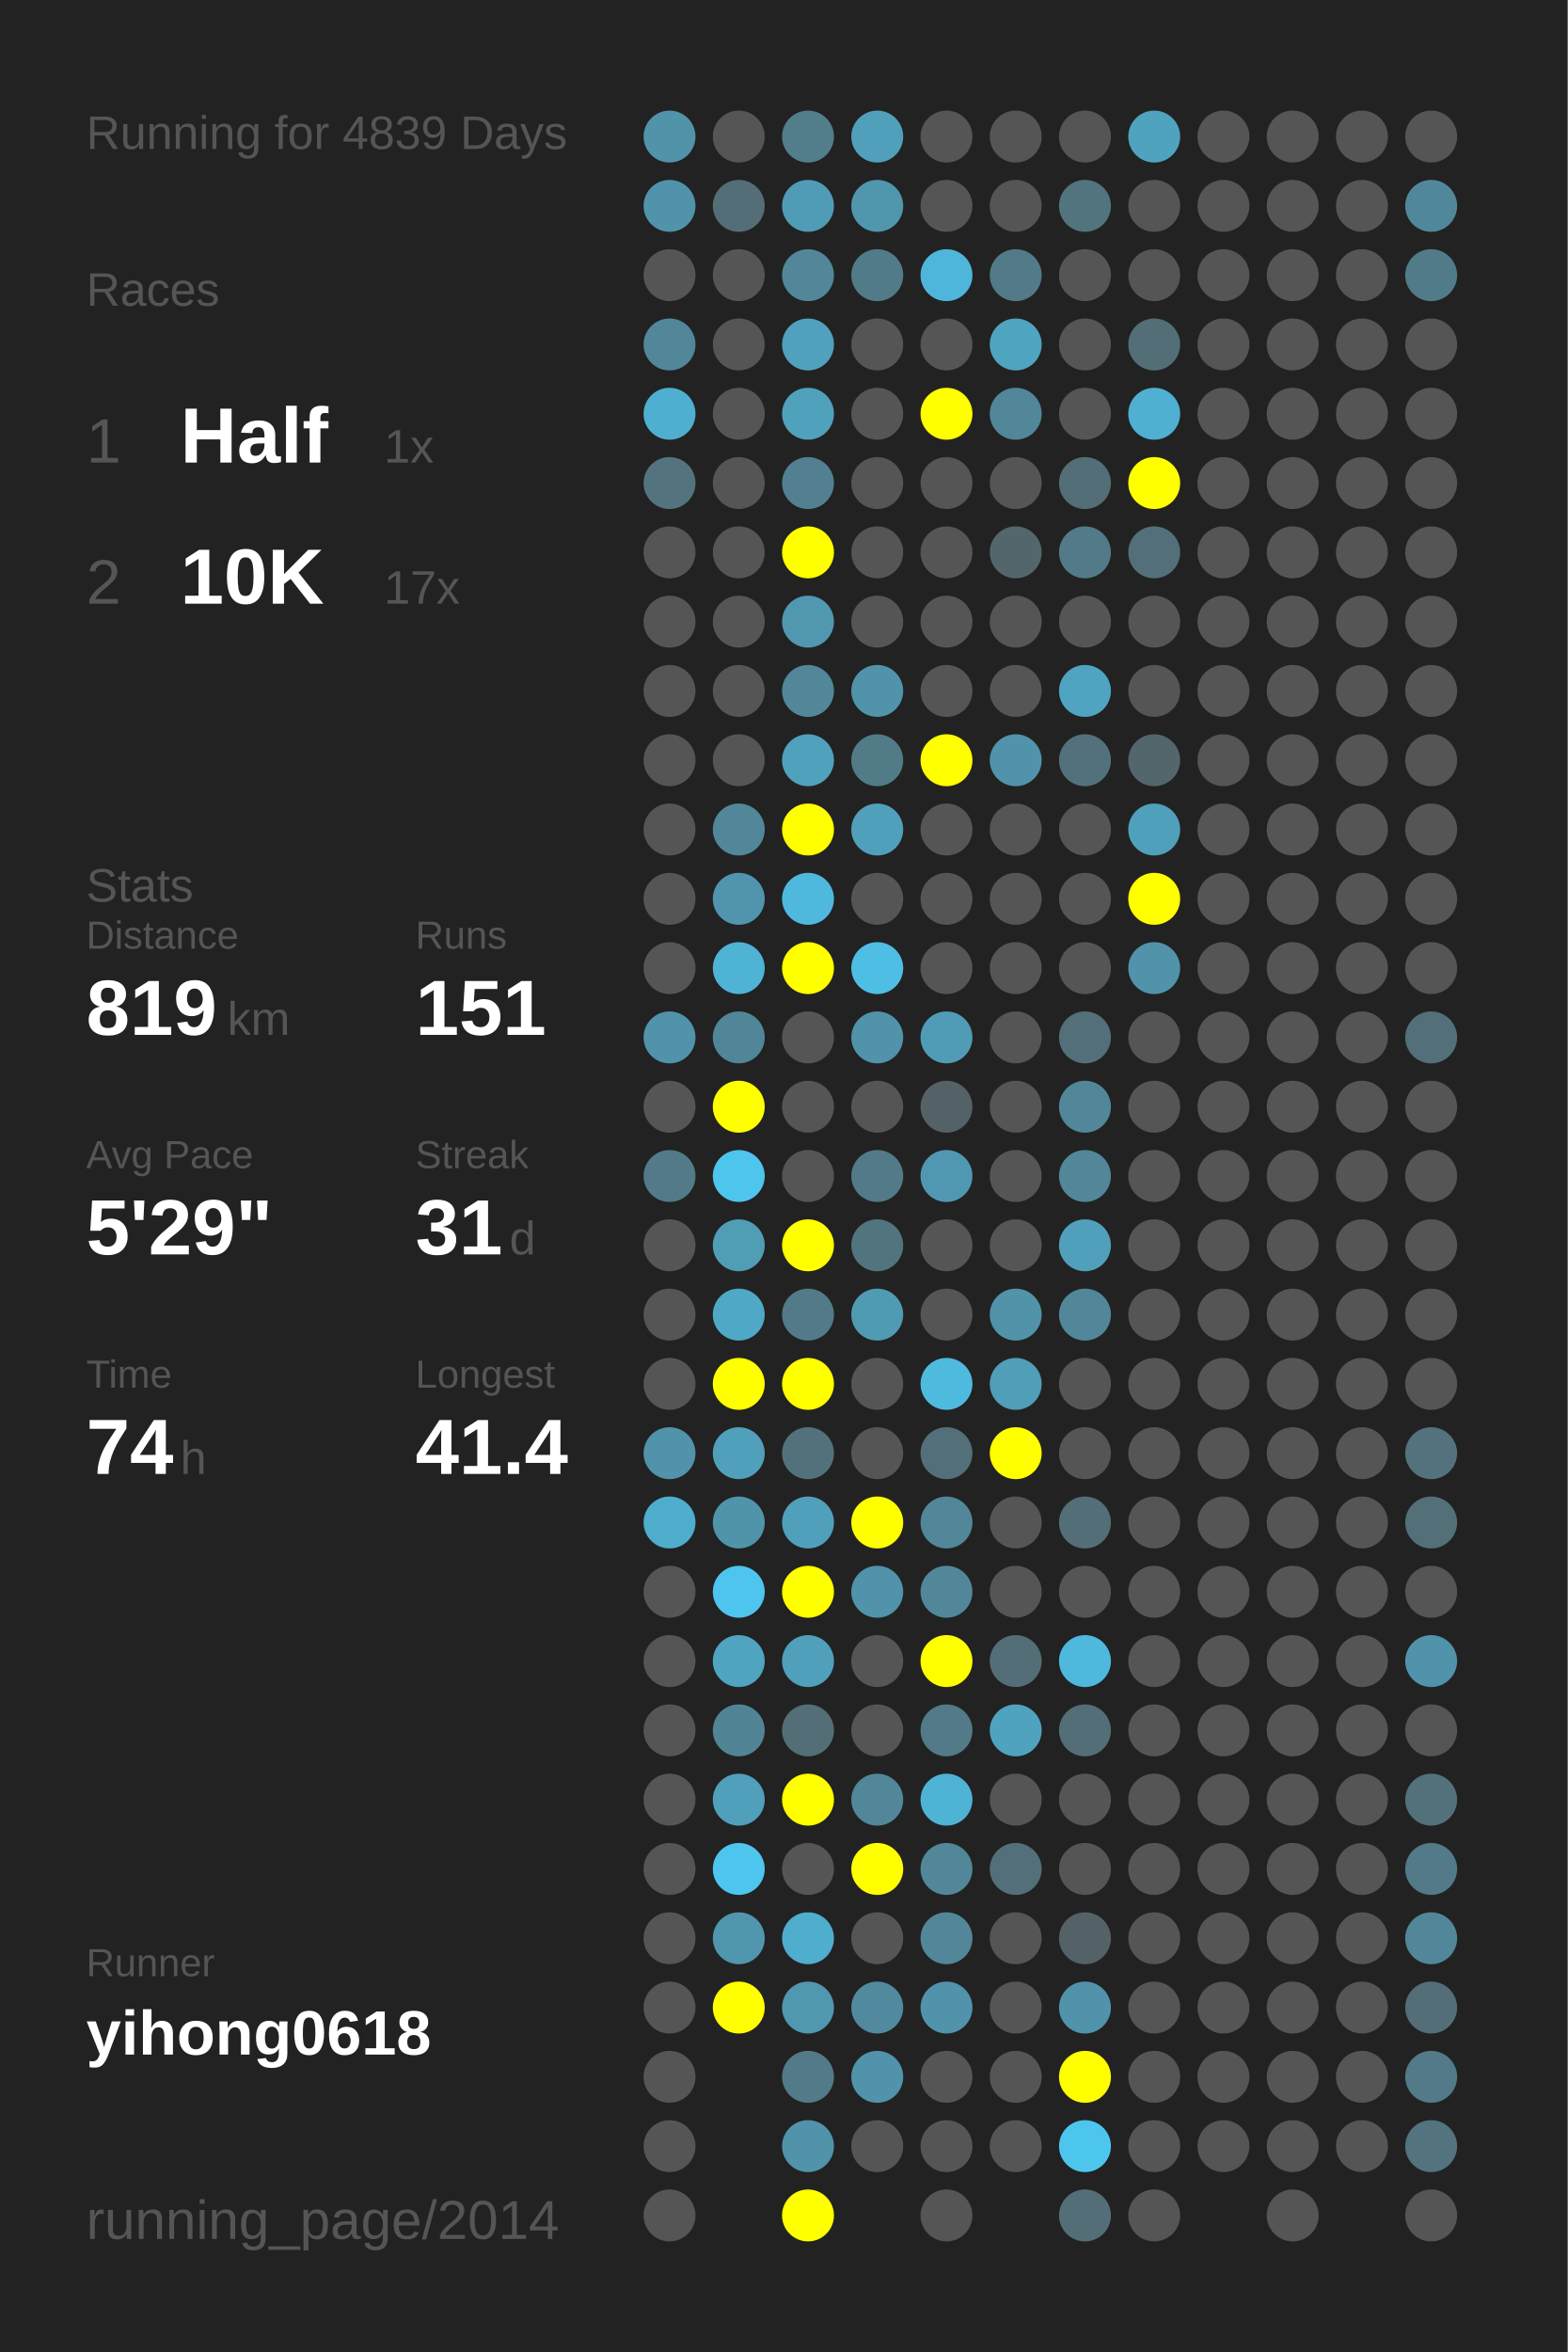
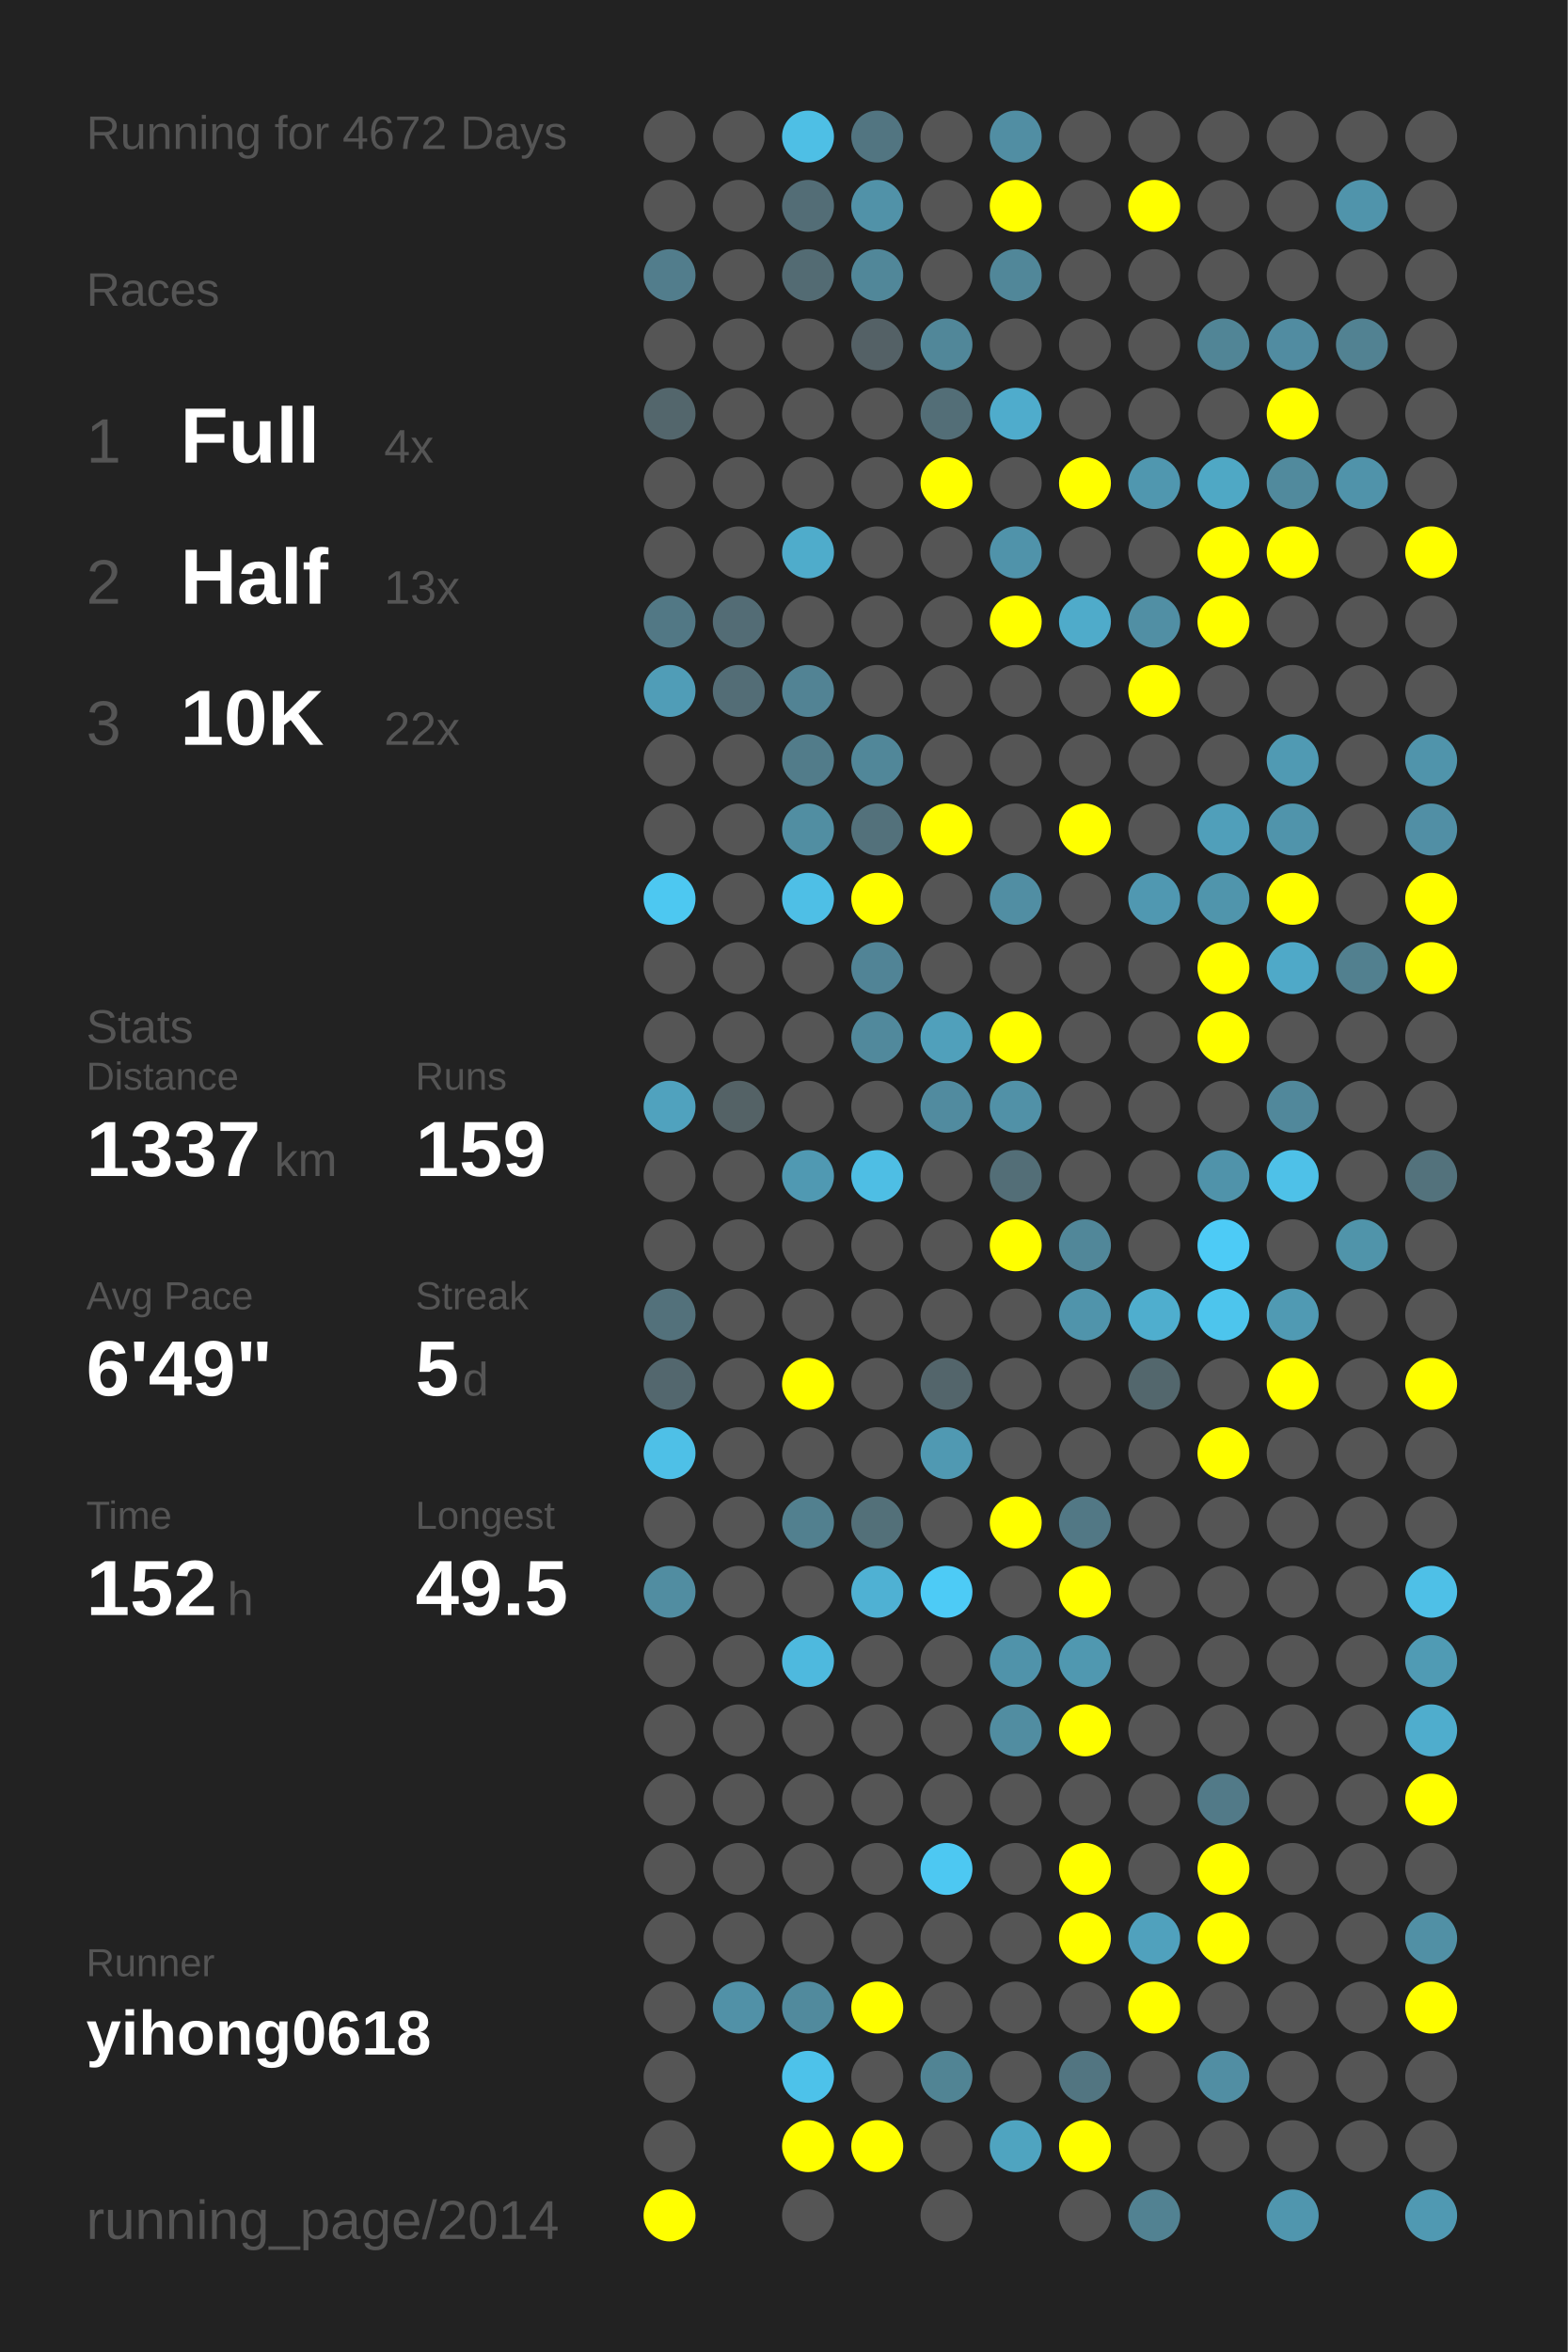
<svg xmlns="http://www.w3.org/2000/svg" baseProfile="full" height="300mm" version="1.1" viewBox="0,0,200,300" width="200mm">
  <defs />
  <rect fill="#222222" height="300" width="200" x="0" y="0" />
-   <text fill="#555555" style="font-size:6px; font-family:Arial;" x="11" y="19">Running for 4839 Days</text>
+   <text fill="#555555" style="font-size:6px; font-family:Arial;" x="11" y="19">Running for 4672 Days</text>
  <text fill="#555555" style="font-size:6px; font-family:Arial;" x="11" y="39">Races</text>
  <text fill="#555555" style="font-size:8px; font-family:Arial;" x="11" y="59">1</text>
-   <text fill="#FFFFFF" style="font-size:10px; font-family:Arial; font-weight:bold;" x="23" y="59">Half</text>
-   <text fill="#555555" style="font-size:6px; font-family:Arial;" x="49" y="59">1x</text>
+   <text fill="#FFFFFF" style="font-size:10px; font-family:Arial; font-weight:bold;" x="23" y="59">Full</text>
+   <text fill="#555555" style="font-size:6px; font-family:Arial;" x="49" y="59">4x</text>
  <text fill="#555555" style="font-size:8px; font-family:Arial;" x="11" y="77">2</text>
-   <text fill="#FFFFFF" style="font-size:10px; font-family:Arial; font-weight:bold;" x="23" y="77">10K</text>
-   <text fill="#555555" style="font-size:6px; font-family:Arial;" x="49" y="77">17x</text>
-   <text fill="#555555" style="font-size:6px; font-family:Arial;" x="11" y="115">Stats</text>
-   <text fill="#555555" style="font-size:5px; font-family:Arial;" x="11" y="121">Distance</text>
-   <text fill="#FFFFFF" style="font-size:10px; font-family:Arial; font-weight:bold;" x="11" y="132">819</text>
-   <text fill="#555555" style="font-size:6px; font-family:Arial;" x="29" y="132">km</text>
-   <text fill="#555555" style="font-size:5px; font-family:Arial;" x="53" y="121">Runs</text>
-   <text fill="#FFFFFF" style="font-size:10px; font-family:Arial; font-weight:bold;" x="53" y="132">151</text>
-   <text fill="#555555" style="font-size:5px; font-family:Arial;" x="11" y="149">Avg Pace</text>
-   <text fill="#FFFFFF" style="font-size:10px; font-family:Arial; font-weight:bold;" x="11" y="160">5'29"</text>
-   <text fill="#555555" style="font-size:5px; font-family:Arial;" x="53" y="149">Streak</text>
-   <text fill="#FFFFFF" style="font-size:10px; font-family:Arial; font-weight:bold;" x="53" y="160">31</text>
-   <text fill="#555555" style="font-size:6px; font-family:Arial;" x="65" y="160">d</text>
-   <text fill="#555555" style="font-size:5px; font-family:Arial;" x="11" y="177">Time</text>
-   <text fill="#FFFFFF" style="font-size:10px; font-family:Arial; font-weight:bold;" x="11" y="188">74</text>
-   <text fill="#555555" style="font-size:6px; font-family:Arial;" x="23" y="188">h</text>
-   <text fill="#555555" style="font-size:5px; font-family:Arial;" x="53" y="177">Longest</text>
-   <text fill="#FFFFFF" style="font-size:10px; font-family:Arial; font-weight:bold;" x="53" y="188">41.4</text>
+   <text fill="#FFFFFF" style="font-size:10px; font-family:Arial; font-weight:bold;" x="23" y="77">Half</text>
+   <text fill="#555555" style="font-size:6px; font-family:Arial;" x="49" y="77">13x</text>
+   <text fill="#555555" style="font-size:8px; font-family:Arial;" x="11" y="95">3</text>
+   <text fill="#FFFFFF" style="font-size:10px; font-family:Arial; font-weight:bold;" x="23" y="95">10K</text>
+   <text fill="#555555" style="font-size:6px; font-family:Arial;" x="49" y="95">22x</text>
+   <text fill="#555555" style="font-size:6px; font-family:Arial;" x="11" y="133">Stats</text>
+   <text fill="#555555" style="font-size:5px; font-family:Arial;" x="11" y="139">Distance</text>
+   <text fill="#FFFFFF" style="font-size:10px; font-family:Arial; font-weight:bold;" x="11" y="150">1337</text>
+   <text fill="#555555" style="font-size:6px; font-family:Arial;" x="35" y="150">km</text>
+   <text fill="#555555" style="font-size:5px; font-family:Arial;" x="53" y="139">Runs</text>
+   <text fill="#FFFFFF" style="font-size:10px; font-family:Arial; font-weight:bold;" x="53" y="150">159</text>
+   <text fill="#555555" style="font-size:5px; font-family:Arial;" x="11" y="167">Avg Pace</text>
+   <text fill="#FFFFFF" style="font-size:10px; font-family:Arial; font-weight:bold;" x="11" y="178">6'49"</text>
+   <text fill="#555555" style="font-size:5px; font-family:Arial;" x="53" y="167">Streak</text>
+   <text fill="#FFFFFF" style="font-size:10px; font-family:Arial; font-weight:bold;" x="53" y="178">5</text>
+   <text fill="#555555" style="font-size:6px; font-family:Arial;" x="59" y="178">d</text>
+   <text fill="#555555" style="font-size:5px; font-family:Arial;" x="11" y="195">Time</text>
+   <text fill="#FFFFFF" style="font-size:10px; font-family:Arial; font-weight:bold;" x="11" y="206">152</text>
+   <text fill="#555555" style="font-size:6px; font-family:Arial;" x="29" y="206">h</text>
+   <text fill="#555555" style="font-size:5px; font-family:Arial;" x="53" y="195">Longest</text>
+   <text fill="#FFFFFF" style="font-size:10px; font-family:Arial; font-weight:bold;" x="53" y="206">49.5</text>
  <text fill="#555555" style="font-size:5px; font-family:Arial;" x="11" y="252.065">Runner</text>
  <text fill="#FFFFFF" style="font-size:8px; font-family:Arial; font-weight:bold;" x="11" y="262.065">yihong0618</text>
  <text fill="#555555" style="font-size:7px; font-family:Arial;" x="11" y="285.581">running_page/2014</text>
-   <circle cx="85.417" cy="17.419" fill="#5193a9" r="3.312" />
-   <circle cx="85.417" cy="26.258" fill="#5093aa" r="3.312" />
-   <circle cx="85.417" cy="35.097" fill="#555555" r="3.312" />
-   <circle cx="85.417" cy="43.935" fill="#518799" r="3.312" />
-   <circle cx="85.417" cy="52.774" fill="#4fafd0" r="3.312" />
-   <circle cx="85.417" cy="61.613" fill="#53747f" r="3.312" />
+   <circle cx="85.417" cy="17.419" fill="#555555" r="3.312" />
+   <circle cx="85.417" cy="26.258" fill="#555555" r="3.312" />
+   <circle cx="85.417" cy="35.097" fill="#527d8c" r="3.312" />
+   <circle cx="85.417" cy="43.935" fill="#555555" r="3.312" />
+   <circle cx="85.417" cy="52.774" fill="#53666c" r="3.312" />
+   <circle cx="85.417" cy="61.613" fill="#555555" r="3.312" />
  <circle cx="85.417" cy="70.452" fill="#555555" r="3.312" />
-   <circle cx="85.417" cy="79.29" fill="#555555" r="3.312" />
-   <circle cx="85.417" cy="88.129" fill="#555555" r="3.312" />
+   <circle cx="85.417" cy="79.29" fill="#527885" r="3.312" />
+   <circle cx="85.417" cy="88.129" fill="#509db7" r="3.312" />
  <circle cx="85.417" cy="96.968" fill="#555555" r="3.312" />
  <circle cx="85.417" cy="105.806" fill="#555555" r="3.312" />
-   <circle cx="85.417" cy="114.645" fill="#555555" r="3.312" />
+   <circle cx="85.417" cy="114.645" fill="#4dc8f1" r="3.312" />
  <circle cx="85.417" cy="123.484" fill="#555555" r="3.312" />
-   <circle cx="85.417" cy="132.323" fill="#5093aa" r="3.312" />
-   <circle cx="85.417" cy="141.161" fill="#555555" r="3.312" />
-   <circle cx="85.417" cy="150" fill="#527a88" r="3.312" />
+   <circle cx="85.417" cy="132.323" fill="#555555" r="3.312" />
+   <circle cx="85.417" cy="141.161" fill="#50a2be" r="3.312" />
+   <circle cx="85.417" cy="150" fill="#555555" r="3.312" />
  <circle cx="85.417" cy="158.839" fill="#555555" r="3.312" />
-   <circle cx="85.417" cy="167.677" fill="#555555" r="3.312" />
-   <circle cx="85.417" cy="176.516" fill="#555555" r="3.312" />
-   <circle cx="85.417" cy="185.355" fill="#5093aa" r="3.312" />
-   <circle cx="85.417" cy="194.194" fill="#4fadcc" r="3.312" />
-   <circle cx="85.417" cy="203.032" fill="#555555" r="3.312" />
+   <circle cx="85.417" cy="167.677" fill="#53717b" r="3.312" />
+   <circle cx="85.417" cy="176.516" fill="#53676e" r="3.312" />
+   <circle cx="85.417" cy="185.355" fill="#4ec0e7" r="3.312" />
+   <circle cx="85.417" cy="194.194" fill="#555555" r="3.312" />
+   <circle cx="85.417" cy="203.032" fill="#518da1" r="3.312" />
  <circle cx="85.417" cy="211.871" fill="#555555" r="3.312" />
  <circle cx="85.417" cy="220.71" fill="#555555" r="3.312" />
  <circle cx="85.417" cy="229.548" fill="#555555" r="3.312" />
  <circle cx="85.417" cy="238.387" fill="#555555" r="3.312" />
  <circle cx="85.417" cy="247.226" fill="#555555" r="3.312" />
  <circle cx="85.417" cy="256.065" fill="#555555" r="3.312" />
  <circle cx="85.417" cy="264.903" fill="#555555" r="3.312" />
  <circle cx="85.417" cy="273.742" fill="#555555" r="3.312" />
-   <circle cx="85.417" cy="282.581" fill="#555555" r="3.312" />
+   <circle cx="85.417" cy="282.581" fill="#FFFF00" r="3.312" />
  <circle cx="94.25" cy="17.419" fill="#555555" r="3.312" />
-   <circle cx="94.25" cy="26.258" fill="#536e77" r="3.312" />
+   <circle cx="94.25" cy="26.258" fill="#555555" r="3.312" />
  <circle cx="94.25" cy="35.097" fill="#555555" r="3.312" />
  <circle cx="94.25" cy="43.935" fill="#555555" r="3.312" />
  <circle cx="94.25" cy="52.774" fill="#555555" r="3.312" />
  <circle cx="94.25" cy="61.613" fill="#555555" r="3.312" />
  <circle cx="94.25" cy="70.452" fill="#555555" r="3.312" />
-   <circle cx="94.25" cy="79.29" fill="#555555" r="3.312" />
-   <circle cx="94.25" cy="88.129" fill="#555555" r="3.312" />
+   <circle cx="94.25" cy="79.29" fill="#536c75" r="3.312" />
+   <circle cx="94.25" cy="88.129" fill="#536d76" r="3.312" />
  <circle cx="94.25" cy="96.968" fill="#555555" r="3.312" />
-   <circle cx="94.25" cy="105.806" fill="#518799" r="3.312" />
-   <circle cx="94.25" cy="114.645" fill="#5095ad" r="3.312" />
-   <circle cx="94.25" cy="123.484" fill="#4eb3d5" r="3.312" />
-   <circle cx="94.25" cy="132.323" fill="#518698" r="3.312" />
-   <circle cx="94.25" cy="141.161" fill="#FFFF00" r="3.312" />
-   <circle cx="94.25" cy="150" fill="#4dc5ed" r="3.312" />
-   <circle cx="94.25" cy="158.839" fill="#509db6" r="3.312" />
-   <circle cx="94.25" cy="167.677" fill="#4fa8c5" r="3.312" />
-   <circle cx="94.25" cy="176.516" fill="#FFFF00" r="3.312" />
-   <circle cx="94.25" cy="185.355" fill="#50a0bb" r="3.312" />
-   <circle cx="94.25" cy="194.194" fill="#5094aa" r="3.312" />
-   <circle cx="94.25" cy="203.032" fill="#4dc5ee" r="3.312" />
-   <circle cx="94.25" cy="211.871" fill="#4fa4c0" r="3.312" />
-   <circle cx="94.25" cy="220.71" fill="#518495" r="3.312" />
-   <circle cx="94.25" cy="229.548" fill="#50a0bb" r="3.312" />
-   <circle cx="94.25" cy="238.387" fill="#4dc5ee" r="3.312" />
-   <circle cx="94.25" cy="247.226" fill="#5096ae" r="3.312" />
-   <circle cx="94.25" cy="256.065" fill="#FFFF00" r="3.312" />
-   <circle cx="103.083" cy="17.419" fill="#527e8c" r="3.312" />
-   <circle cx="103.083" cy="26.258" fill="#509cb6" r="3.312" />
-   <circle cx="103.083" cy="35.097" fill="#518799" r="3.312" />
-   <circle cx="103.083" cy="43.935" fill="#50a1bd" r="3.312" />
-   <circle cx="103.083" cy="52.774" fill="#50a1bc" r="3.312" />
-   <circle cx="103.083" cy="61.613" fill="#528090" r="3.312" />
-   <circle cx="103.083" cy="70.452" fill="#FFFF00" r="3.312" />
-   <circle cx="103.083" cy="79.29" fill="#5097af" r="3.312" />
-   <circle cx="103.083" cy="88.129" fill="#518799" r="3.312" />
-   <circle cx="103.083" cy="96.968" fill="#50a1bc" r="3.312" />
-   <circle cx="103.083" cy="105.806" fill="#FFFF00" r="3.312" />
-   <circle cx="103.083" cy="114.645" fill="#4eb9dd" r="3.312" />
-   <circle cx="103.083" cy="123.484" fill="#FFFF00" r="3.312" />
+   <circle cx="94.25" cy="105.806" fill="#555555" r="3.312" />
+   <circle cx="94.25" cy="114.645" fill="#555555" r="3.312" />
+   <circle cx="94.25" cy="123.484" fill="#555555" r="3.312" />
+   <circle cx="94.25" cy="132.323" fill="#555555" r="3.312" />
+   <circle cx="94.25" cy="141.161" fill="#546266" r="3.312" />
+   <circle cx="94.25" cy="150" fill="#555555" r="3.312" />
+   <circle cx="94.25" cy="158.839" fill="#555555" r="3.312" />
+   <circle cx="94.25" cy="167.677" fill="#555555" r="3.312" />
+   <circle cx="94.25" cy="176.516" fill="#555555" r="3.312" />
+   <circle cx="94.25" cy="185.355" fill="#555555" r="3.312" />
+   <circle cx="94.25" cy="194.194" fill="#555555" r="3.312" />
+   <circle cx="94.25" cy="203.032" fill="#555555" r="3.312" />
+   <circle cx="94.25" cy="211.871" fill="#555555" r="3.312" />
+   <circle cx="94.25" cy="220.71" fill="#555555" r="3.312" />
+   <circle cx="94.25" cy="229.548" fill="#555555" r="3.312" />
+   <circle cx="94.25" cy="238.387" fill="#555555" r="3.312" />
+   <circle cx="94.25" cy="247.226" fill="#555555" r="3.312" />
+   <circle cx="94.25" cy="256.065" fill="#5191a7" r="3.312" />
+   <circle cx="103.083" cy="17.419" fill="#4ebfe5" r="3.312" />
+   <circle cx="103.083" cy="26.258" fill="#536d76" r="3.312" />
+   <circle cx="103.083" cy="35.097" fill="#536b73" r="3.312" />
+   <circle cx="103.083" cy="43.935" fill="#555555" r="3.312" />
+   <circle cx="103.083" cy="52.774" fill="#555555" r="3.312" />
+   <circle cx="103.083" cy="61.613" fill="#555555" r="3.312" />
+   <circle cx="103.083" cy="70.452" fill="#4faccb" r="3.312" />
+   <circle cx="103.083" cy="79.29" fill="#555555" r="3.312" />
+   <circle cx="103.083" cy="88.129" fill="#528394" r="3.312" />
+   <circle cx="103.083" cy="96.968" fill="#527c8a" r="3.312" />
+   <circle cx="103.083" cy="105.806" fill="#518ea2" r="3.312" />
+   <circle cx="103.083" cy="114.645" fill="#4ebfe6" r="3.312" />
+   <circle cx="103.083" cy="123.484" fill="#555555" r="3.312" />
  <circle cx="103.083" cy="132.323" fill="#555555" r="3.312" />
  <circle cx="103.083" cy="141.161" fill="#555555" r="3.312" />
-   <circle cx="103.083" cy="150" fill="#555555" r="3.312" />
-   <circle cx="103.083" cy="158.839" fill="#FFFF00" r="3.312" />
-   <circle cx="103.083" cy="167.677" fill="#527a88" r="3.312" />
+   <circle cx="103.083" cy="150" fill="#5099b2" r="3.312" />
+   <circle cx="103.083" cy="158.839" fill="#555555" r="3.312" />
+   <circle cx="103.083" cy="167.677" fill="#555555" r="3.312" />
  <circle cx="103.083" cy="176.516" fill="#FFFF00" r="3.312" />
-   <circle cx="103.083" cy="185.355" fill="#53717b" r="3.312" />
-   <circle cx="103.083" cy="194.194" fill="#50a0bb" r="3.312" />
-   <circle cx="103.083" cy="203.032" fill="#FFFF00" r="3.312" />
-   <circle cx="103.083" cy="211.871" fill="#50a0bb" r="3.312" />
-   <circle cx="103.083" cy="220.71" fill="#536e77" r="3.312" />
-   <circle cx="103.083" cy="229.548" fill="#FFFF00" r="3.312" />
+   <circle cx="103.083" cy="185.355" fill="#555555" r="3.312" />
+   <circle cx="103.083" cy="194.194" fill="#52808f" r="3.312" />
+   <circle cx="103.083" cy="203.032" fill="#555555" r="3.312" />
+   <circle cx="103.083" cy="211.871" fill="#4eb9de" r="3.312" />
+   <circle cx="103.083" cy="220.71" fill="#555555" r="3.312" />
+   <circle cx="103.083" cy="229.548" fill="#555555" r="3.312" />
  <circle cx="103.083" cy="238.387" fill="#555555" r="3.312" />
-   <circle cx="103.083" cy="247.226" fill="#4fadcd" r="3.312" />
-   <circle cx="103.083" cy="256.065" fill="#5097b0" r="3.312" />
-   <circle cx="103.083" cy="264.903" fill="#527a88" r="3.312" />
-   <circle cx="103.083" cy="273.742" fill="#5093aa" r="3.312" />
-   <circle cx="103.083" cy="282.581" fill="#FFFF00" r="3.312" />
-   <circle cx="111.917" cy="17.419" fill="#50a0bb" r="3.312" />
-   <circle cx="111.917" cy="26.258" fill="#5097ae" r="3.312" />
-   <circle cx="111.917" cy="35.097" fill="#527b89" r="3.312" />
-   <circle cx="111.917" cy="43.935" fill="#555555" r="3.312" />
+   <circle cx="103.083" cy="247.226" fill="#555555" r="3.312" />
+   <circle cx="103.083" cy="256.065" fill="#518a9d" r="3.312" />
+   <circle cx="103.083" cy="264.903" fill="#4dc2ea" r="3.312" />
+   <circle cx="103.083" cy="273.742" fill="#FFFF00" r="3.312" />
+   <circle cx="103.083" cy="282.581" fill="#555555" r="3.312" />
+   <circle cx="111.917" cy="17.419" fill="#527581" r="3.312" />
+   <circle cx="111.917" cy="26.258" fill="#5192a8" r="3.312" />
+   <circle cx="111.917" cy="35.097" fill="#518799" r="3.312" />
+   <circle cx="111.917" cy="43.935" fill="#546166" r="3.312" />
  <circle cx="111.917" cy="52.774" fill="#555555" r="3.312" />
  <circle cx="111.917" cy="61.613" fill="#555555" r="3.312" />
  <circle cx="111.917" cy="70.452" fill="#555555" r="3.312" />
  <circle cx="111.917" cy="79.29" fill="#555555" r="3.312" />
-   <circle cx="111.917" cy="88.129" fill="#5093aa" r="3.312" />
-   <circle cx="111.917" cy="96.968" fill="#527b88" r="3.312" />
-   <circle cx="111.917" cy="105.806" fill="#50a0bb" r="3.312" />
-   <circle cx="111.917" cy="114.645" fill="#555555" r="3.312" />
-   <circle cx="111.917" cy="123.484" fill="#4ebee4" r="3.312" />
-   <circle cx="111.917" cy="132.323" fill="#5093aa" r="3.312" />
+   <circle cx="111.917" cy="88.129" fill="#555555" r="3.312" />
+   <circle cx="111.917" cy="96.968" fill="#518799" r="3.312" />
+   <circle cx="111.917" cy="105.806" fill="#53717b" r="3.312" />
+   <circle cx="111.917" cy="114.645" fill="#FFFF00" r="3.312" />
+   <circle cx="111.917" cy="123.484" fill="#518496" r="3.312" />
+   <circle cx="111.917" cy="132.323" fill="#51899c" r="3.312" />
  <circle cx="111.917" cy="141.161" fill="#555555" r="3.312" />
-   <circle cx="111.917" cy="150" fill="#527a88" r="3.312" />
-   <circle cx="111.917" cy="158.839" fill="#52747f" r="3.312" />
-   <circle cx="111.917" cy="167.677" fill="#509bb4" r="3.312" />
+   <circle cx="111.917" cy="150" fill="#4ebee4" r="3.312" />
+   <circle cx="111.917" cy="158.839" fill="#555555" r="3.312" />
+   <circle cx="111.917" cy="167.677" fill="#555555" r="3.312" />
  <circle cx="111.917" cy="176.516" fill="#555555" r="3.312" />
  <circle cx="111.917" cy="185.355" fill="#555555" r="3.312" />
-   <circle cx="111.917" cy="194.194" fill="#FFFF00" r="3.312" />
-   <circle cx="111.917" cy="203.032" fill="#5093aa" r="3.312" />
+   <circle cx="111.917" cy="194.194" fill="#537079" r="3.312" />
+   <circle cx="111.917" cy="203.032" fill="#4fb1d3" r="3.312" />
  <circle cx="111.917" cy="211.871" fill="#555555" r="3.312" />
  <circle cx="111.917" cy="220.71" fill="#555555" r="3.312" />
-   <circle cx="111.917" cy="229.548" fill="#518799" r="3.312" />
-   <circle cx="111.917" cy="238.387" fill="#FFFF00" r="3.312" />
+   <circle cx="111.917" cy="229.548" fill="#555555" r="3.312" />
+   <circle cx="111.917" cy="238.387" fill="#555555" r="3.312" />
  <circle cx="111.917" cy="247.226" fill="#555555" r="3.312" />
-   <circle cx="111.917" cy="256.065" fill="#518a9e" r="3.312" />
-   <circle cx="111.917" cy="264.903" fill="#5093aa" r="3.312" />
-   <circle cx="111.917" cy="273.742" fill="#555555" r="3.312" />
+   <circle cx="111.917" cy="256.065" fill="#FFFF00" r="3.312" />
+   <circle cx="111.917" cy="264.903" fill="#555555" r="3.312" />
+   <circle cx="111.917" cy="273.742" fill="#FFFF00" r="3.312" />
  <circle cx="120.75" cy="17.419" fill="#555555" r="3.312" />
  <circle cx="120.75" cy="26.258" fill="#555555" r="3.312" />
-   <circle cx="120.75" cy="35.097" fill="#4eb6da" r="3.312" />
-   <circle cx="120.75" cy="43.935" fill="#555555" r="3.312" />
-   <circle cx="120.75" cy="52.774" fill="#FFFF00" r="3.312" />
-   <circle cx="120.75" cy="61.613" fill="#555555" r="3.312" />
+   <circle cx="120.75" cy="35.097" fill="#555555" r="3.312" />
+   <circle cx="120.75" cy="43.935" fill="#518799" r="3.312" />
+   <circle cx="120.75" cy="52.774" fill="#536e77" r="3.312" />
+   <circle cx="120.75" cy="61.613" fill="#FFFF00" r="3.312" />
  <circle cx="120.75" cy="70.452" fill="#555555" r="3.312" />
  <circle cx="120.75" cy="79.29" fill="#555555" r="3.312" />
  <circle cx="120.75" cy="88.129" fill="#555555" r="3.312" />
-   <circle cx="120.75" cy="96.968" fill="#FFFF00" r="3.312" />
-   <circle cx="120.75" cy="105.806" fill="#555555" r="3.312" />
+   <circle cx="120.75" cy="96.968" fill="#555555" r="3.312" />
+   <circle cx="120.75" cy="105.806" fill="#FFFF00" r="3.312" />
  <circle cx="120.75" cy="114.645" fill="#555555" r="3.312" />
  <circle cx="120.75" cy="123.484" fill="#555555" r="3.312" />
-   <circle cx="120.75" cy="132.323" fill="#509cb6" r="3.312" />
-   <circle cx="120.75" cy="141.161" fill="#546166" r="3.312" />
-   <circle cx="120.75" cy="150" fill="#5098b1" r="3.312" />
+   <circle cx="120.75" cy="132.323" fill="#50a0bb" r="3.312" />
+   <circle cx="120.75" cy="141.161" fill="#518b9f" r="3.312" />
+   <circle cx="120.75" cy="150" fill="#555555" r="3.312" />
  <circle cx="120.75" cy="158.839" fill="#555555" r="3.312" />
  <circle cx="120.75" cy="167.677" fill="#555555" r="3.312" />
-   <circle cx="120.75" cy="176.516" fill="#4ebade" r="3.312" />
-   <circle cx="120.75" cy="185.355" fill="#53707a" r="3.312" />
-   <circle cx="120.75" cy="194.194" fill="#518799" r="3.312" />
-   <circle cx="120.75" cy="203.032" fill="#518799" r="3.312" />
-   <circle cx="120.75" cy="211.871" fill="#FFFF00" r="3.312" />
-   <circle cx="120.75" cy="220.71" fill="#527a88" r="3.312" />
-   <circle cx="120.75" cy="229.548" fill="#4eb3d5" r="3.312" />
-   <circle cx="120.75" cy="238.387" fill="#518799" r="3.312" />
-   <circle cx="120.75" cy="247.226" fill="#518799" r="3.312" />
-   <circle cx="120.75" cy="256.065" fill="#5093aa" r="3.312" />
-   <circle cx="120.75" cy="264.903" fill="#555555" r="3.312" />
+   <circle cx="120.75" cy="176.516" fill="#53656b" r="3.312" />
+   <circle cx="120.75" cy="185.355" fill="#5099b2" r="3.312" />
+   <circle cx="120.75" cy="194.194" fill="#555555" r="3.312" />
+   <circle cx="120.75" cy="203.032" fill="#4dcbf6" r="3.312" />
+   <circle cx="120.75" cy="211.871" fill="#555555" r="3.312" />
+   <circle cx="120.75" cy="220.71" fill="#555555" r="3.312" />
+   <circle cx="120.75" cy="229.548" fill="#555555" r="3.312" />
+   <circle cx="120.75" cy="238.387" fill="#4dc8f2" r="3.312" />
+   <circle cx="120.75" cy="247.226" fill="#555555" r="3.312" />
+   <circle cx="120.75" cy="256.065" fill="#555555" r="3.312" />
+   <circle cx="120.75" cy="264.903" fill="#518494" r="3.312" />
  <circle cx="120.75" cy="273.742" fill="#555555" r="3.312" />
  <circle cx="120.75" cy="282.581" fill="#555555" r="3.312" />
-   <circle cx="129.583" cy="17.419" fill="#555555" r="3.312" />
-   <circle cx="129.583" cy="26.258" fill="#555555" r="3.312" />
-   <circle cx="129.583" cy="35.097" fill="#527a88" r="3.312" />
-   <circle cx="129.583" cy="43.935" fill="#4fa4c0" r="3.312" />
-   <circle cx="129.583" cy="52.774" fill="#518799" r="3.312" />
+   <circle cx="129.583" cy="17.419" fill="#518ea3" r="3.312" />
+   <circle cx="129.583" cy="26.258" fill="#FFFF00" r="3.312" />
+   <circle cx="129.583" cy="35.097" fill="#518799" r="3.312" />
+   <circle cx="129.583" cy="43.935" fill="#555555" r="3.312" />
+   <circle cx="129.583" cy="52.774" fill="#4faccc" r="3.312" />
  <circle cx="129.583" cy="61.613" fill="#555555" r="3.312" />
-   <circle cx="129.583" cy="70.452" fill="#53666c" r="3.312" />
-   <circle cx="129.583" cy="79.29" fill="#555555" r="3.312" />
+   <circle cx="129.583" cy="70.452" fill="#5093aa" r="3.312" />
+   <circle cx="129.583" cy="79.29" fill="#FFFF00" r="3.312" />
  <circle cx="129.583" cy="88.129" fill="#555555" r="3.312" />
-   <circle cx="129.583" cy="96.968" fill="#5093aa" r="3.312" />
+   <circle cx="129.583" cy="96.968" fill="#555555" r="3.312" />
  <circle cx="129.583" cy="105.806" fill="#555555" r="3.312" />
-   <circle cx="129.583" cy="114.645" fill="#555555" r="3.312" />
+   <circle cx="129.583" cy="114.645" fill="#518ea3" r="3.312" />
  <circle cx="129.583" cy="123.484" fill="#555555" r="3.312" />
-   <circle cx="129.583" cy="132.323" fill="#555555" r="3.312" />
-   <circle cx="129.583" cy="141.161" fill="#555555" r="3.312" />
-   <circle cx="129.583" cy="150" fill="#555555" r="3.312" />
-   <circle cx="129.583" cy="158.839" fill="#555555" r="3.312" />
-   <circle cx="129.583" cy="167.677" fill="#5193a9" r="3.312" />
-   <circle cx="129.583" cy="176.516" fill="#509eb8" r="3.312" />
-   <circle cx="129.583" cy="185.355" fill="#FFFF00" r="3.312" />
-   <circle cx="129.583" cy="194.194" fill="#555555" r="3.312" />
+   <circle cx="129.583" cy="132.323" fill="#FFFF00" r="3.312" />
+   <circle cx="129.583" cy="141.161" fill="#5191a7" r="3.312" />
+   <circle cx="129.583" cy="150" fill="#536e77" r="3.312" />
+   <circle cx="129.583" cy="158.839" fill="#FFFF00" r="3.312" />
+   <circle cx="129.583" cy="167.677" fill="#555555" r="3.312" />
+   <circle cx="129.583" cy="176.516" fill="#555555" r="3.312" />
+   <circle cx="129.583" cy="185.355" fill="#555555" r="3.312" />
+   <circle cx="129.583" cy="194.194" fill="#FFFF00" r="3.312" />
  <circle cx="129.583" cy="203.032" fill="#555555" r="3.312" />
-   <circle cx="129.583" cy="211.871" fill="#536e77" r="3.312" />
-   <circle cx="129.583" cy="220.71" fill="#50a3bf" r="3.312" />
+   <circle cx="129.583" cy="211.871" fill="#5093aa" r="3.312" />
+   <circle cx="129.583" cy="220.71" fill="#518da1" r="3.312" />
  <circle cx="129.583" cy="229.548" fill="#555555" r="3.312" />
-   <circle cx="129.583" cy="238.387" fill="#53707a" r="3.312" />
+   <circle cx="129.583" cy="238.387" fill="#555555" r="3.312" />
  <circle cx="129.583" cy="247.226" fill="#555555" r="3.312" />
  <circle cx="129.583" cy="256.065" fill="#555555" r="3.312" />
  <circle cx="129.583" cy="264.903" fill="#555555" r="3.312" />
-   <circle cx="129.583" cy="273.742" fill="#555555" r="3.312" />
+   <circle cx="129.583" cy="273.742" fill="#4fa4c0" r="3.312" />
  <circle cx="138.417" cy="17.419" fill="#555555" r="3.312" />
-   <circle cx="138.417" cy="26.258" fill="#52747f" r="3.312" />
+   <circle cx="138.417" cy="26.258" fill="#555555" r="3.312" />
  <circle cx="138.417" cy="35.097" fill="#555555" r="3.312" />
  <circle cx="138.417" cy="43.935" fill="#555555" r="3.312" />
  <circle cx="138.417" cy="52.774" fill="#555555" r="3.312" />
-   <circle cx="138.417" cy="61.613" fill="#536e77" r="3.312" />
-   <circle cx="138.417" cy="70.452" fill="#527a88" r="3.312" />
-   <circle cx="138.417" cy="79.29" fill="#555555" r="3.312" />
-   <circle cx="138.417" cy="88.129" fill="#4fa4c1" r="3.312" />
-   <circle cx="138.417" cy="96.968" fill="#53717c" r="3.312" />
-   <circle cx="138.417" cy="105.806" fill="#555555" r="3.312" />
+   <circle cx="138.417" cy="61.613" fill="#FFFF00" r="3.312" />
+   <circle cx="138.417" cy="70.452" fill="#555555" r="3.312" />
+   <circle cx="138.417" cy="79.29" fill="#4fabca" r="3.312" />
+   <circle cx="138.417" cy="88.129" fill="#555555" r="3.312" />
+   <circle cx="138.417" cy="96.968" fill="#555555" r="3.312" />
+   <circle cx="138.417" cy="105.806" fill="#FFFF00" r="3.312" />
  <circle cx="138.417" cy="114.645" fill="#555555" r="3.312" />
  <circle cx="138.417" cy="123.484" fill="#555555" r="3.312" />
-   <circle cx="138.417" cy="132.323" fill="#536f79" r="3.312" />
-   <circle cx="138.417" cy="141.161" fill="#518799" r="3.312" />
-   <circle cx="138.417" cy="150" fill="#518799" r="3.312" />
-   <circle cx="138.417" cy="158.839" fill="#50a0bb" r="3.312" />
-   <circle cx="138.417" cy="167.677" fill="#518799" r="3.312" />
+   <circle cx="138.417" cy="132.323" fill="#555555" r="3.312" />
+   <circle cx="138.417" cy="141.161" fill="#555555" r="3.312" />
+   <circle cx="138.417" cy="150" fill="#555555" r="3.312" />
+   <circle cx="138.417" cy="158.839" fill="#518799" r="3.312" />
+   <circle cx="138.417" cy="167.677" fill="#5094ab" r="3.312" />
  <circle cx="138.417" cy="176.516" fill="#555555" r="3.312" />
  <circle cx="138.417" cy="185.355" fill="#555555" r="3.312" />
-   <circle cx="138.417" cy="194.194" fill="#536e77" r="3.312" />
-   <circle cx="138.417" cy="203.032" fill="#555555" r="3.312" />
-   <circle cx="138.417" cy="211.871" fill="#4eb9dd" r="3.312" />
-   <circle cx="138.417" cy="220.71" fill="#536e77" r="3.312" />
+   <circle cx="138.417" cy="194.194" fill="#527885" r="3.312" />
+   <circle cx="138.417" cy="203.032" fill="#FFFF00" r="3.312" />
+   <circle cx="138.417" cy="211.871" fill="#5098b0" r="3.312" />
+   <circle cx="138.417" cy="220.71" fill="#FFFF00" r="3.312" />
  <circle cx="138.417" cy="229.548" fill="#555555" r="3.312" />
-   <circle cx="138.417" cy="238.387" fill="#555555" r="3.312" />
-   <circle cx="138.417" cy="247.226" fill="#546267" r="3.312" />
-   <circle cx="138.417" cy="256.065" fill="#5093aa" r="3.312" />
-   <circle cx="138.417" cy="264.903" fill="#FFFF00" r="3.312" />
-   <circle cx="138.417" cy="273.742" fill="#4dc6ee" r="3.312" />
-   <circle cx="138.417" cy="282.581" fill="#536e77" r="3.312" />
-   <circle cx="147.25" cy="17.419" fill="#4fa3bf" r="3.312" />
-   <circle cx="147.25" cy="26.258" fill="#555555" r="3.312" />
+   <circle cx="138.417" cy="238.387" fill="#FFFF00" r="3.312" />
+   <circle cx="138.417" cy="247.226" fill="#FFFF00" r="3.312" />
+   <circle cx="138.417" cy="256.065" fill="#555555" r="3.312" />
+   <circle cx="138.417" cy="264.903" fill="#527581" r="3.312" />
+   <circle cx="138.417" cy="273.742" fill="#FFFF00" r="3.312" />
+   <circle cx="138.417" cy="282.581" fill="#555555" r="3.312" />
+   <circle cx="147.25" cy="17.419" fill="#555555" r="3.312" />
+   <circle cx="147.25" cy="26.258" fill="#FFFF00" r="3.312" />
  <circle cx="147.25" cy="35.097" fill="#555555" r="3.312" />
-   <circle cx="147.25" cy="43.935" fill="#536e77" r="3.312" />
-   <circle cx="147.25" cy="52.774" fill="#4fb0d1" r="3.312" />
-   <circle cx="147.25" cy="61.613" fill="#FFFF00" r="3.312" />
-   <circle cx="147.25" cy="70.452" fill="#53707a" r="3.312" />
-   <circle cx="147.25" cy="79.29" fill="#555555" r="3.312" />
-   <circle cx="147.25" cy="88.129" fill="#555555" r="3.312" />
-   <circle cx="147.25" cy="96.968" fill="#53666c" r="3.312" />
-   <circle cx="147.25" cy="105.806" fill="#50a0bb" r="3.312" />
-   <circle cx="147.25" cy="114.645" fill="#FFFF00" r="3.312" />
-   <circle cx="147.25" cy="123.484" fill="#5093aa" r="3.312" />
+   <circle cx="147.25" cy="43.935" fill="#555555" r="3.312" />
+   <circle cx="147.25" cy="52.774" fill="#555555" r="3.312" />
+   <circle cx="147.25" cy="61.613" fill="#5097af" r="3.312" />
+   <circle cx="147.25" cy="70.452" fill="#555555" r="3.312" />
+   <circle cx="147.25" cy="79.29" fill="#518fa4" r="3.312" />
+   <circle cx="147.25" cy="88.129" fill="#FFFF00" r="3.312" />
+   <circle cx="147.25" cy="96.968" fill="#555555" r="3.312" />
+   <circle cx="147.25" cy="105.806" fill="#555555" r="3.312" />
+   <circle cx="147.25" cy="114.645" fill="#5098b1" r="3.312" />
+   <circle cx="147.25" cy="123.484" fill="#555555" r="3.312" />
  <circle cx="147.25" cy="132.323" fill="#555555" r="3.312" />
  <circle cx="147.25" cy="141.161" fill="#555555" r="3.312" />
  <circle cx="147.25" cy="150" fill="#555555" r="3.312" />
  <circle cx="147.25" cy="158.839" fill="#555555" r="3.312" />
-   <circle cx="147.25" cy="167.677" fill="#555555" r="3.312" />
-   <circle cx="147.25" cy="176.516" fill="#555555" r="3.312" />
+   <circle cx="147.25" cy="167.677" fill="#4faece" r="3.312" />
+   <circle cx="147.25" cy="176.516" fill="#53676d" r="3.312" />
  <circle cx="147.25" cy="185.355" fill="#555555" r="3.312" />
  <circle cx="147.25" cy="194.194" fill="#555555" r="3.312" />
  <circle cx="147.25" cy="203.032" fill="#555555" r="3.312" />
  <circle cx="147.25" cy="211.871" fill="#555555" r="3.312" />
  <circle cx="147.25" cy="220.71" fill="#555555" r="3.312" />
  <circle cx="147.25" cy="229.548" fill="#555555" r="3.312" />
  <circle cx="147.25" cy="238.387" fill="#555555" r="3.312" />
-   <circle cx="147.25" cy="247.226" fill="#555555" r="3.312" />
-   <circle cx="147.25" cy="256.065" fill="#555555" r="3.312" />
+   <circle cx="147.25" cy="247.226" fill="#50a1bd" r="3.312" />
+   <circle cx="147.25" cy="256.065" fill="#FFFF00" r="3.312" />
  <circle cx="147.25" cy="264.903" fill="#555555" r="3.312" />
  <circle cx="147.25" cy="273.742" fill="#555555" r="3.312" />
-   <circle cx="147.25" cy="282.581" fill="#555555" r="3.312" />
+   <circle cx="147.25" cy="282.581" fill="#528292" r="3.312" />
  <circle cx="156.083" cy="17.419" fill="#555555" r="3.312" />
  <circle cx="156.083" cy="26.258" fill="#555555" r="3.312" />
  <circle cx="156.083" cy="35.097" fill="#555555" r="3.312" />
-   <circle cx="156.083" cy="43.935" fill="#555555" r="3.312" />
+   <circle cx="156.083" cy="43.935" fill="#518596" r="3.312" />
  <circle cx="156.083" cy="52.774" fill="#555555" r="3.312" />
-   <circle cx="156.083" cy="61.613" fill="#555555" r="3.312" />
-   <circle cx="156.083" cy="70.452" fill="#555555" r="3.312" />
-   <circle cx="156.083" cy="79.29" fill="#555555" r="3.312" />
+   <circle cx="156.083" cy="61.613" fill="#4fa8c5" r="3.312" />
+   <circle cx="156.083" cy="70.452" fill="#FFFF00" r="3.312" />
+   <circle cx="156.083" cy="79.29" fill="#FFFF00" r="3.312" />
  <circle cx="156.083" cy="88.129" fill="#555555" r="3.312" />
  <circle cx="156.083" cy="96.968" fill="#555555" r="3.312" />
-   <circle cx="156.083" cy="105.806" fill="#555555" r="3.312" />
-   <circle cx="156.083" cy="114.645" fill="#555555" r="3.312" />
-   <circle cx="156.083" cy="123.484" fill="#555555" r="3.312" />
-   <circle cx="156.083" cy="132.323" fill="#555555" r="3.312" />
+   <circle cx="156.083" cy="105.806" fill="#509fba" r="3.312" />
+   <circle cx="156.083" cy="114.645" fill="#5095ac" r="3.312" />
+   <circle cx="156.083" cy="123.484" fill="#FFFF00" r="3.312" />
+   <circle cx="156.083" cy="132.323" fill="#FFFF00" r="3.312" />
  <circle cx="156.083" cy="141.161" fill="#555555" r="3.312" />
-   <circle cx="156.083" cy="150" fill="#555555" r="3.312" />
-   <circle cx="156.083" cy="158.839" fill="#555555" r="3.312" />
-   <circle cx="156.083" cy="167.677" fill="#555555" r="3.312" />
+   <circle cx="156.083" cy="150" fill="#5093aa" r="3.312" />
+   <circle cx="156.083" cy="158.839" fill="#4dcbf6" r="3.312" />
+   <circle cx="156.083" cy="167.677" fill="#4dc5ed" r="3.312" />
  <circle cx="156.083" cy="176.516" fill="#555555" r="3.312" />
-   <circle cx="156.083" cy="185.355" fill="#555555" r="3.312" />
+   <circle cx="156.083" cy="185.355" fill="#FFFF00" r="3.312" />
  <circle cx="156.083" cy="194.194" fill="#555555" r="3.312" />
  <circle cx="156.083" cy="203.032" fill="#555555" r="3.312" />
  <circle cx="156.083" cy="211.871" fill="#555555" r="3.312" />
  <circle cx="156.083" cy="220.71" fill="#555555" r="3.312" />
-   <circle cx="156.083" cy="229.548" fill="#555555" r="3.312" />
-   <circle cx="156.083" cy="238.387" fill="#555555" r="3.312" />
-   <circle cx="156.083" cy="247.226" fill="#555555" r="3.312" />
+   <circle cx="156.083" cy="229.548" fill="#527a88" r="3.312" />
+   <circle cx="156.083" cy="238.387" fill="#FFFF00" r="3.312" />
+   <circle cx="156.083" cy="247.226" fill="#FFFF00" r="3.312" />
  <circle cx="156.083" cy="256.065" fill="#555555" r="3.312" />
-   <circle cx="156.083" cy="264.903" fill="#555555" r="3.312" />
+   <circle cx="156.083" cy="264.903" fill="#518ea3" r="3.312" />
  <circle cx="156.083" cy="273.742" fill="#555555" r="3.312" />
  <circle cx="164.917" cy="17.419" fill="#555555" r="3.312" />
  <circle cx="164.917" cy="26.258" fill="#555555" r="3.312" />
  <circle cx="164.917" cy="35.097" fill="#555555" r="3.312" />
-   <circle cx="164.917" cy="43.935" fill="#555555" r="3.312" />
-   <circle cx="164.917" cy="52.774" fill="#555555" r="3.312" />
-   <circle cx="164.917" cy="61.613" fill="#555555" r="3.312" />
-   <circle cx="164.917" cy="70.452" fill="#555555" r="3.312" />
+   <circle cx="164.917" cy="43.935" fill="#518ca1" r="3.312" />
+   <circle cx="164.917" cy="52.774" fill="#FFFF00" r="3.312" />
+   <circle cx="164.917" cy="61.613" fill="#518a9d" r="3.312" />
+   <circle cx="164.917" cy="70.452" fill="#FFFF00" r="3.312" />
  <circle cx="164.917" cy="79.29" fill="#555555" r="3.312" />
  <circle cx="164.917" cy="88.129" fill="#555555" r="3.312" />
-   <circle cx="164.917" cy="96.968" fill="#555555" r="3.312" />
-   <circle cx="164.917" cy="105.806" fill="#555555" r="3.312" />
-   <circle cx="164.917" cy="114.645" fill="#555555" r="3.312" />
-   <circle cx="164.917" cy="123.484" fill="#555555" r="3.312" />
+   <circle cx="164.917" cy="96.968" fill="#509ab3" r="3.312" />
+   <circle cx="164.917" cy="105.806" fill="#5094ab" r="3.312" />
+   <circle cx="164.917" cy="114.645" fill="#FFFF00" r="3.312" />
+   <circle cx="164.917" cy="123.484" fill="#4fa9c8" r="3.312" />
  <circle cx="164.917" cy="132.323" fill="#555555" r="3.312" />
-   <circle cx="164.917" cy="141.161" fill="#555555" r="3.312" />
-   <circle cx="164.917" cy="150" fill="#555555" r="3.312" />
+   <circle cx="164.917" cy="141.161" fill="#51889b" r="3.312" />
+   <circle cx="164.917" cy="150" fill="#4ec1e8" r="3.312" />
  <circle cx="164.917" cy="158.839" fill="#555555" r="3.312" />
-   <circle cx="164.917" cy="167.677" fill="#555555" r="3.312" />
-   <circle cx="164.917" cy="176.516" fill="#555555" r="3.312" />
+   <circle cx="164.917" cy="167.677" fill="#509ab3" r="3.312" />
+   <circle cx="164.917" cy="176.516" fill="#FFFF00" r="3.312" />
  <circle cx="164.917" cy="185.355" fill="#555555" r="3.312" />
  <circle cx="164.917" cy="194.194" fill="#555555" r="3.312" />
  <circle cx="164.917" cy="203.032" fill="#555555" r="3.312" />
  <circle cx="164.917" cy="211.871" fill="#555555" r="3.312" />
  <circle cx="164.917" cy="220.71" fill="#555555" r="3.312" />
  <circle cx="164.917" cy="229.548" fill="#555555" r="3.312" />
  <circle cx="164.917" cy="238.387" fill="#555555" r="3.312" />
  <circle cx="164.917" cy="247.226" fill="#555555" r="3.312" />
  <circle cx="164.917" cy="256.065" fill="#555555" r="3.312" />
  <circle cx="164.917" cy="264.903" fill="#555555" r="3.312" />
  <circle cx="164.917" cy="273.742" fill="#555555" r="3.312" />
-   <circle cx="164.917" cy="282.581" fill="#555555" r="3.312" />
+   <circle cx="164.917" cy="282.581" fill="#5096ae" r="3.312" />
  <circle cx="173.75" cy="17.419" fill="#555555" r="3.312" />
-   <circle cx="173.75" cy="26.258" fill="#555555" r="3.312" />
+   <circle cx="173.75" cy="26.258" fill="#5094ab" r="3.312" />
  <circle cx="173.75" cy="35.097" fill="#555555" r="3.312" />
-   <circle cx="173.75" cy="43.935" fill="#555555" r="3.312" />
+   <circle cx="173.75" cy="43.935" fill="#528292" r="3.312" />
  <circle cx="173.75" cy="52.774" fill="#555555" r="3.312" />
-   <circle cx="173.75" cy="61.613" fill="#555555" r="3.312" />
+   <circle cx="173.75" cy="61.613" fill="#5093aa" r="3.312" />
  <circle cx="173.75" cy="70.452" fill="#555555" r="3.312" />
  <circle cx="173.75" cy="79.29" fill="#555555" r="3.312" />
  <circle cx="173.75" cy="88.129" fill="#555555" r="3.312" />
  <circle cx="173.75" cy="96.968" fill="#555555" r="3.312" />
  <circle cx="173.75" cy="105.806" fill="#555555" r="3.312" />
  <circle cx="173.75" cy="114.645" fill="#555555" r="3.312" />
-   <circle cx="173.75" cy="123.484" fill="#555555" r="3.312" />
+   <circle cx="173.75" cy="123.484" fill="#52808f" r="3.312" />
  <circle cx="173.75" cy="132.323" fill="#555555" r="3.312" />
  <circle cx="173.75" cy="141.161" fill="#555555" r="3.312" />
  <circle cx="173.75" cy="150" fill="#555555" r="3.312" />
-   <circle cx="173.75" cy="158.839" fill="#555555" r="3.312" />
+   <circle cx="173.75" cy="158.839" fill="#5094aa" r="3.312" />
  <circle cx="173.75" cy="167.677" fill="#555555" r="3.312" />
  <circle cx="173.75" cy="176.516" fill="#555555" r="3.312" />
  <circle cx="173.75" cy="185.355" fill="#555555" r="3.312" />
  <circle cx="173.75" cy="194.194" fill="#555555" r="3.312" />
  <circle cx="173.75" cy="203.032" fill="#555555" r="3.312" />
  <circle cx="173.75" cy="211.871" fill="#555555" r="3.312" />
  <circle cx="173.75" cy="220.71" fill="#555555" r="3.312" />
  <circle cx="173.75" cy="229.548" fill="#555555" r="3.312" />
  <circle cx="173.75" cy="238.387" fill="#555555" r="3.312" />
  <circle cx="173.75" cy="247.226" fill="#555555" r="3.312" />
  <circle cx="173.75" cy="256.065" fill="#555555" r="3.312" />
  <circle cx="173.75" cy="264.903" fill="#555555" r="3.312" />
  <circle cx="173.75" cy="273.742" fill="#555555" r="3.312" />
  <circle cx="182.583" cy="17.419" fill="#555555" r="3.312" />
-   <circle cx="182.583" cy="26.258" fill="#51879a" r="3.312" />
-   <circle cx="182.583" cy="35.097" fill="#527b89" r="3.312" />
+   <circle cx="182.583" cy="26.258" fill="#555555" r="3.312" />
+   <circle cx="182.583" cy="35.097" fill="#555555" r="3.312" />
  <circle cx="182.583" cy="43.935" fill="#555555" r="3.312" />
  <circle cx="182.583" cy="52.774" fill="#555555" r="3.312" />
  <circle cx="182.583" cy="61.613" fill="#555555" r="3.312" />
-   <circle cx="182.583" cy="70.452" fill="#555555" r="3.312" />
+   <circle cx="182.583" cy="70.452" fill="#FFFF00" r="3.312" />
  <circle cx="182.583" cy="79.29" fill="#555555" r="3.312" />
  <circle cx="182.583" cy="88.129" fill="#555555" r="3.312" />
-   <circle cx="182.583" cy="96.968" fill="#555555" r="3.312" />
-   <circle cx="182.583" cy="105.806" fill="#555555" r="3.312" />
-   <circle cx="182.583" cy="114.645" fill="#555555" r="3.312" />
-   <circle cx="182.583" cy="123.484" fill="#555555" r="3.312" />
-   <circle cx="182.583" cy="132.323" fill="#536f79" r="3.312" />
+   <circle cx="182.583" cy="96.968" fill="#5094ab" r="3.312" />
+   <circle cx="182.583" cy="105.806" fill="#518fa5" r="3.312" />
+   <circle cx="182.583" cy="114.645" fill="#FFFF00" r="3.312" />
+   <circle cx="182.583" cy="123.484" fill="#FFFF00" r="3.312" />
+   <circle cx="182.583" cy="132.323" fill="#555555" r="3.312" />
  <circle cx="182.583" cy="141.161" fill="#555555" r="3.312" />
-   <circle cx="182.583" cy="150" fill="#555555" r="3.312" />
+   <circle cx="182.583" cy="150" fill="#53727c" r="3.312" />
  <circle cx="182.583" cy="158.839" fill="#555555" r="3.312" />
  <circle cx="182.583" cy="167.677" fill="#555555" r="3.312" />
-   <circle cx="182.583" cy="176.516" fill="#555555" r="3.312" />
-   <circle cx="182.583" cy="185.355" fill="#53727d" r="3.312" />
-   <circle cx="182.583" cy="194.194" fill="#537079" r="3.312" />
-   <circle cx="182.583" cy="203.032" fill="#555555" r="3.312" />
-   <circle cx="182.583" cy="211.871" fill="#5093aa" r="3.312" />
-   <circle cx="182.583" cy="220.71" fill="#555555" r="3.312" />
-   <circle cx="182.583" cy="229.548" fill="#53717b" r="3.312" />
-   <circle cx="182.583" cy="238.387" fill="#527a88" r="3.312" />
-   <circle cx="182.583" cy="247.226" fill="#518799" r="3.312" />
-   <circle cx="182.583" cy="256.065" fill="#536e77" r="3.312" />
-   <circle cx="182.583" cy="264.903" fill="#527a88" r="3.312" />
-   <circle cx="182.583" cy="273.742" fill="#53737e" r="3.312" />
-   <circle cx="182.583" cy="282.581" fill="#555555" r="3.312" />
+   <circle cx="182.583" cy="176.516" fill="#FFFF00" r="3.312" />
+   <circle cx="182.583" cy="185.355" fill="#555555" r="3.312" />
+   <circle cx="182.583" cy="194.194" fill="#555555" r="3.312" />
+   <circle cx="182.583" cy="203.032" fill="#4ec0e7" r="3.312" />
+   <circle cx="182.583" cy="211.871" fill="#509bb4" r="3.312" />
+   <circle cx="182.583" cy="220.71" fill="#4fadcd" r="3.312" />
+   <circle cx="182.583" cy="229.548" fill="#FFFF00" r="3.312" />
+   <circle cx="182.583" cy="238.387" fill="#555555" r="3.312" />
+   <circle cx="182.583" cy="247.226" fill="#5190a5" r="3.312" />
+   <circle cx="182.583" cy="256.065" fill="#FFFF00" r="3.312" />
+   <circle cx="182.583" cy="264.903" fill="#555555" r="3.312" />
+   <circle cx="182.583" cy="273.742" fill="#555555" r="3.312" />
+   <circle cx="182.583" cy="282.581" fill="#5099b2" r="3.312" />
</svg>
